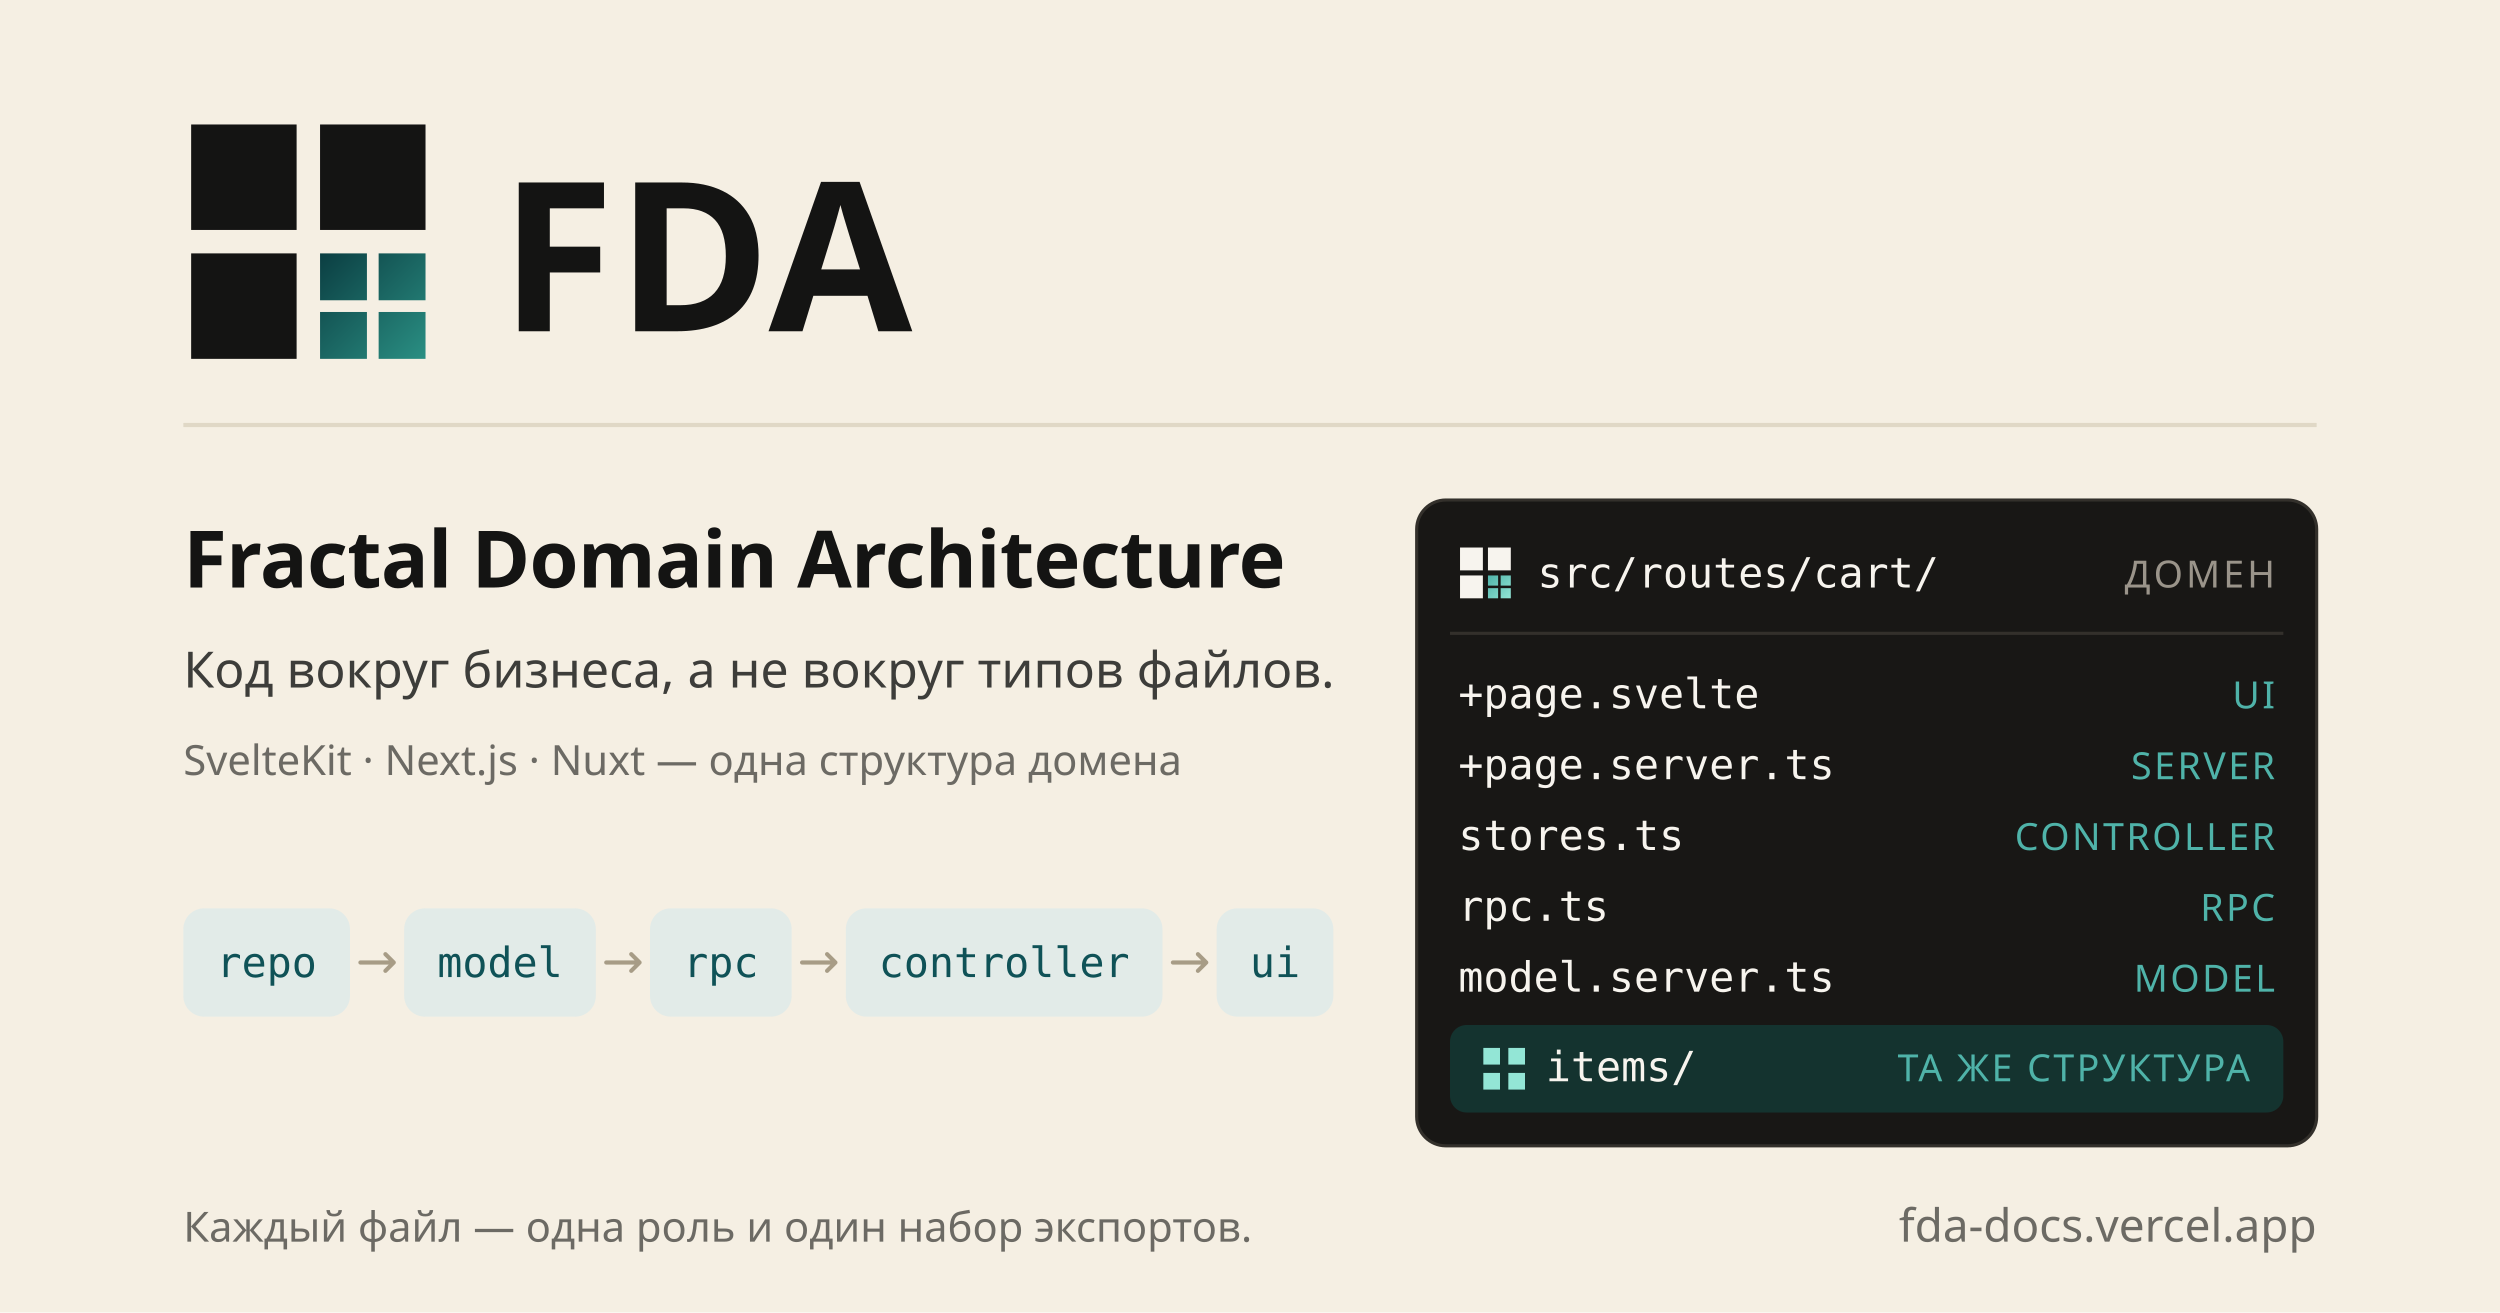
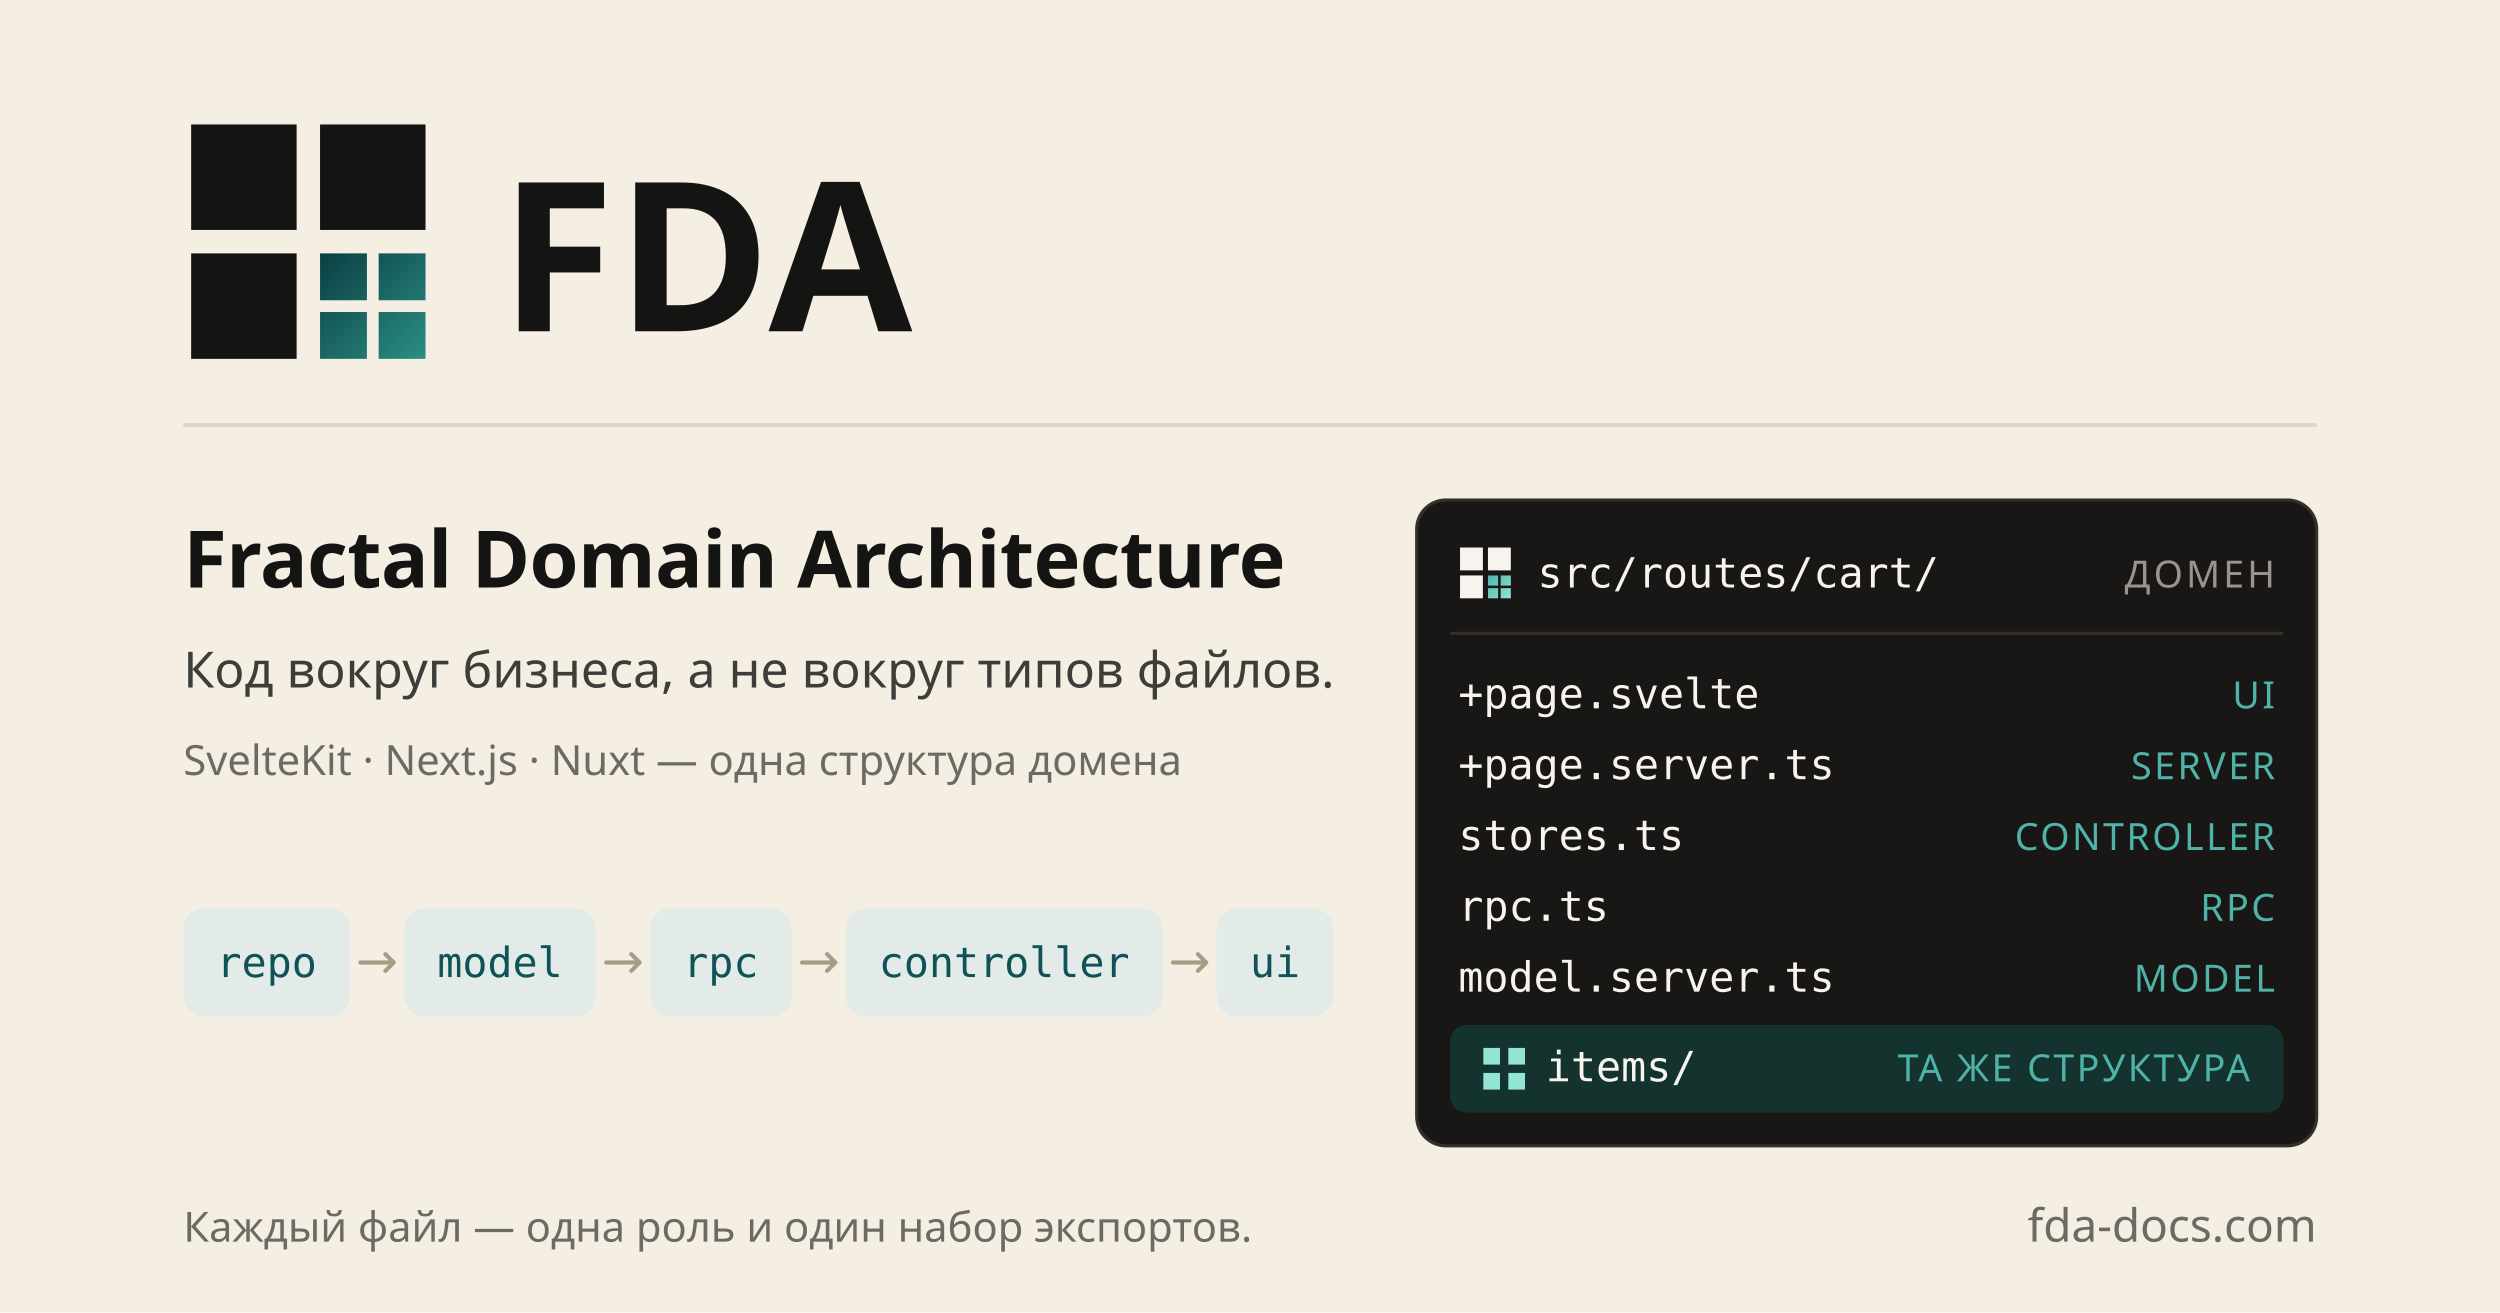
<svg xmlns="http://www.w3.org/2000/svg" width="1200" height="630" viewBox="0 0 1200 630" role="img" aria-labelledby="ogTitle ogDesc">
  <style>
    .sg { font-family: "Space Grotesk Variable", "Space Grotesk", ui-sans-serif, system-ui, "Segoe UI", sans-serif; }
    .mono { font-family: "Space Mono", ui-monospace, SFMono-Regular, Menlo, Consolas, monospace; }
  </style>
  <defs>
    <linearGradient id="markAccent" gradientUnits="userSpaceOnUse" x1="140" y1="140" x2="248" y2="248">
      <stop offset="0" stop-color="#0b3e42" />
      <stop offset="1" stop-color="#2a8f83" />
    </linearGradient>
    <linearGradient id="cardAccent" gradientUnits="userSpaceOnUse" x1="140" y1="140" x2="248" y2="248">
      <stop offset="0" stop-color="#4fb3a9" />
      <stop offset="1" stop-color="#93e6d6" />
    </linearGradient>
  </defs>
  <rect width="1200" height="630" fill="#f5efe3" />
  <g transform="translate(88,56) scale(0.46875)">
    <g fill="#141413">
      <rect x="8" y="8" width="108" height="108" />
      <rect x="140" y="8" width="108" height="108" />
      <rect x="8" y="140" width="108" height="108" />
    </g>
    <g fill="url(#markAccent)">
      <rect x="140" y="140" width="48" height="48" />
      <rect x="200" y="140" width="48" height="48" />
      <rect x="140" y="200" width="48" height="48" />
      <rect x="200" y="200" width="48" height="48" />
    </g>
  </g>
  <text class="sg" x="240" y="159" font-size="100" font-weight="700" letter-spacing="1" fill="#141413">FDA</text>
  <line x1="88" y1="204" x2="1112" y2="204" stroke="#e0d8c6" stroke-width="2" />
  <text class="sg" x="88" y="282" font-size="38" font-weight="600" letter-spacing="-0.3" fill="#141413">Fractal Domain Architecture</text>
  <text class="sg" x="88" y="330" font-size="24" fill="#3d3d3a">Код вокруг бизнеса, а не вокруг типов файлов.</text>
  <text class="sg" x="88" y="372" font-size="20" fill="#6c6a64">SvelteKit · Next.js · Nuxt — одна структура домена</text>
  <g class="mono" font-size="20" fill="#0f5257" text-anchor="middle">
    <rect x="88" y="436" width="80" height="52" rx="10" fill="#e2ebe8" />
    <text x="128" y="469">repo</text>
    <rect x="194" y="436" width="92" height="52" rx="10" fill="#e2ebe8" />
    <text x="240" y="469">model</text>
    <rect x="312" y="436" width="68" height="52" rx="10" fill="#e2ebe8" />
    <text x="346" y="469">rpc</text>
    <rect x="406" y="436" width="152" height="52" rx="10" fill="#e2ebe8" />
    <text x="482" y="469">controller</text>
    <rect x="584" y="436" width="56" height="52" rx="10" fill="#e2ebe8" />
    <text x="612" y="469">ui</text>
  </g>
  <g stroke="#a79c86" stroke-width="2" fill="none" stroke-linecap="round" stroke-linejoin="round">
    <path d="M173 462h16M185 458l4 4-4 4" />
    <path d="M291 462h16M303 458l4 4-4 4" />
    <path d="M385 462h16M397 458l4 4-4 4" />
    <path d="M563 462h16M575 458l4 4-4 4" />
  </g>
  <rect x="680" y="240" width="432" height="310" rx="14" fill="#181715" stroke="#33302b" stroke-width="1.5" />
  <g transform="translate(700,262) scale(0.1015625)">
    <g fill="#f7f4ee">
      <rect x="8" y="8" width="108" height="108" />
      <rect x="140" y="8" width="108" height="108" />
      <rect x="8" y="140" width="108" height="108" />
    </g>
    <g fill="url(#cardAccent)">
      <rect x="140" y="140" width="48" height="48" />
      <rect x="200" y="140" width="48" height="48" />
      <rect x="140" y="200" width="48" height="48" />
      <rect x="200" y="200" width="48" height="48" />
    </g>
  </g>
  <text class="mono" x="738" y="282" font-size="20" fill="#f7f4ee">src/routes/cart/</text>
  <text class="sg" x="1092" y="282" font-size="18" letter-spacing="1.5" fill="#9a948a" text-anchor="end">ДОМЕН</text>
  <line x1="696" y1="304" x2="1096" y2="304" stroke="#33302b" stroke-width="1.5" />
  <g class="mono" font-size="20" fill="#f7f4ee">
    <text x="700" y="340">+page.svelte</text>
    <text x="700" y="374">+page.server.ts</text>
    <text x="700" y="408">stores.ts</text>
    <text x="700" y="442">rpc.ts</text>
    <text x="700" y="476">model.server.ts</text>
  </g>
  <g class="sg" font-size="18" letter-spacing="1.2" fill="#4fb3a9" text-anchor="end">
    <text x="1092" y="340">UI</text>
    <text x="1092" y="374">SERVER</text>
    <text x="1092" y="408">CONTROLLER</text>
    <text x="1092" y="442">RPC</text>
    <text x="1092" y="476">MODEL</text>
  </g>
  <rect x="696" y="492" width="400" height="42" rx="8" fill="#14332f" />
  <g fill="url(#cardAccent)">
    <rect x="712" y="503" width="8" height="8" />
    <rect x="724" y="503" width="8" height="8" />
    <rect x="712" y="515" width="8" height="8" />
    <rect x="724" y="515" width="8" height="8" />
  </g>
  <text class="mono" x="742" y="519" font-size="20" fill="#f7f4ee">items/</text>
  <text class="sg" x="1080" y="519" font-size="18" letter-spacing="1.2" fill="#4fb3a9" text-anchor="end">ТА ЖЕ СТРУКТУРА</text>
  <text class="sg" x="88" y="596" font-size="20" fill="#6c6a64">Каждый файл — одна роль и один набор экспортов.</text>
-   <text class="sg" x="1112" y="596" font-size="22" fill="#6c6a64" text-anchor="end">fda-docs.vercel.app</text>
+   <text class="sg" x="1112" y="596" font-size="22" fill="#6c6a64" text-anchor="end">fda-docs.com</text>
</svg>
